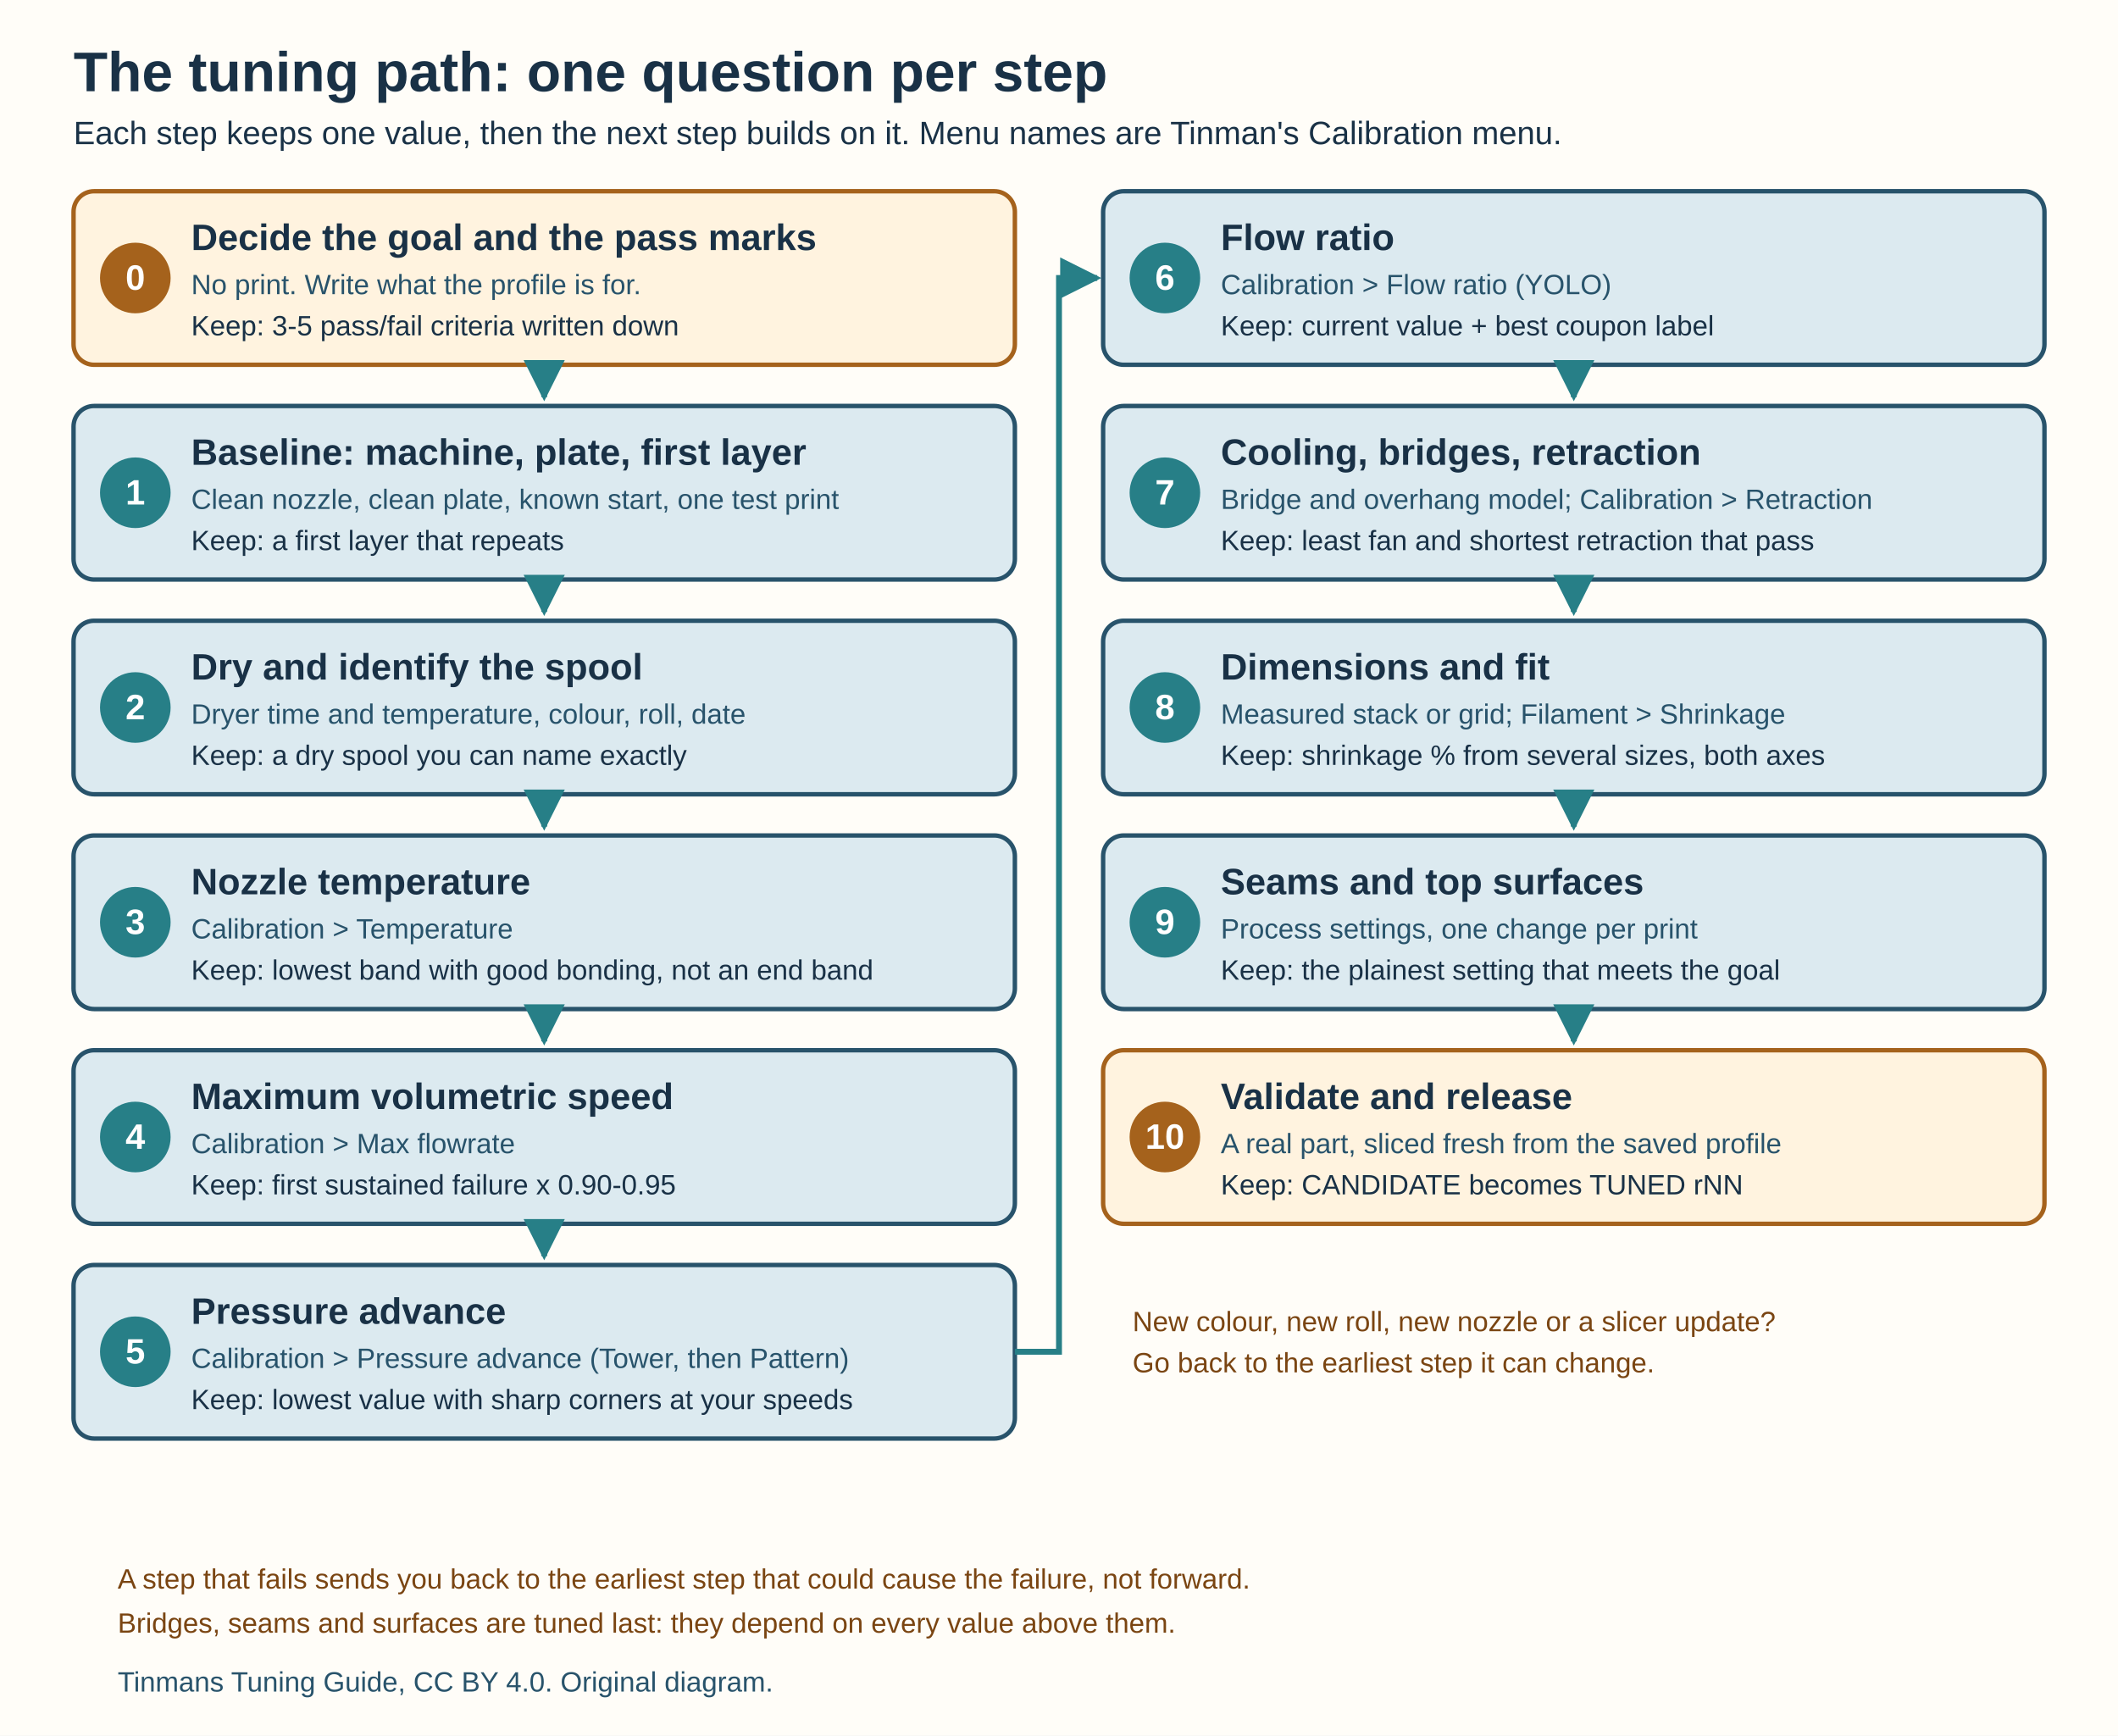
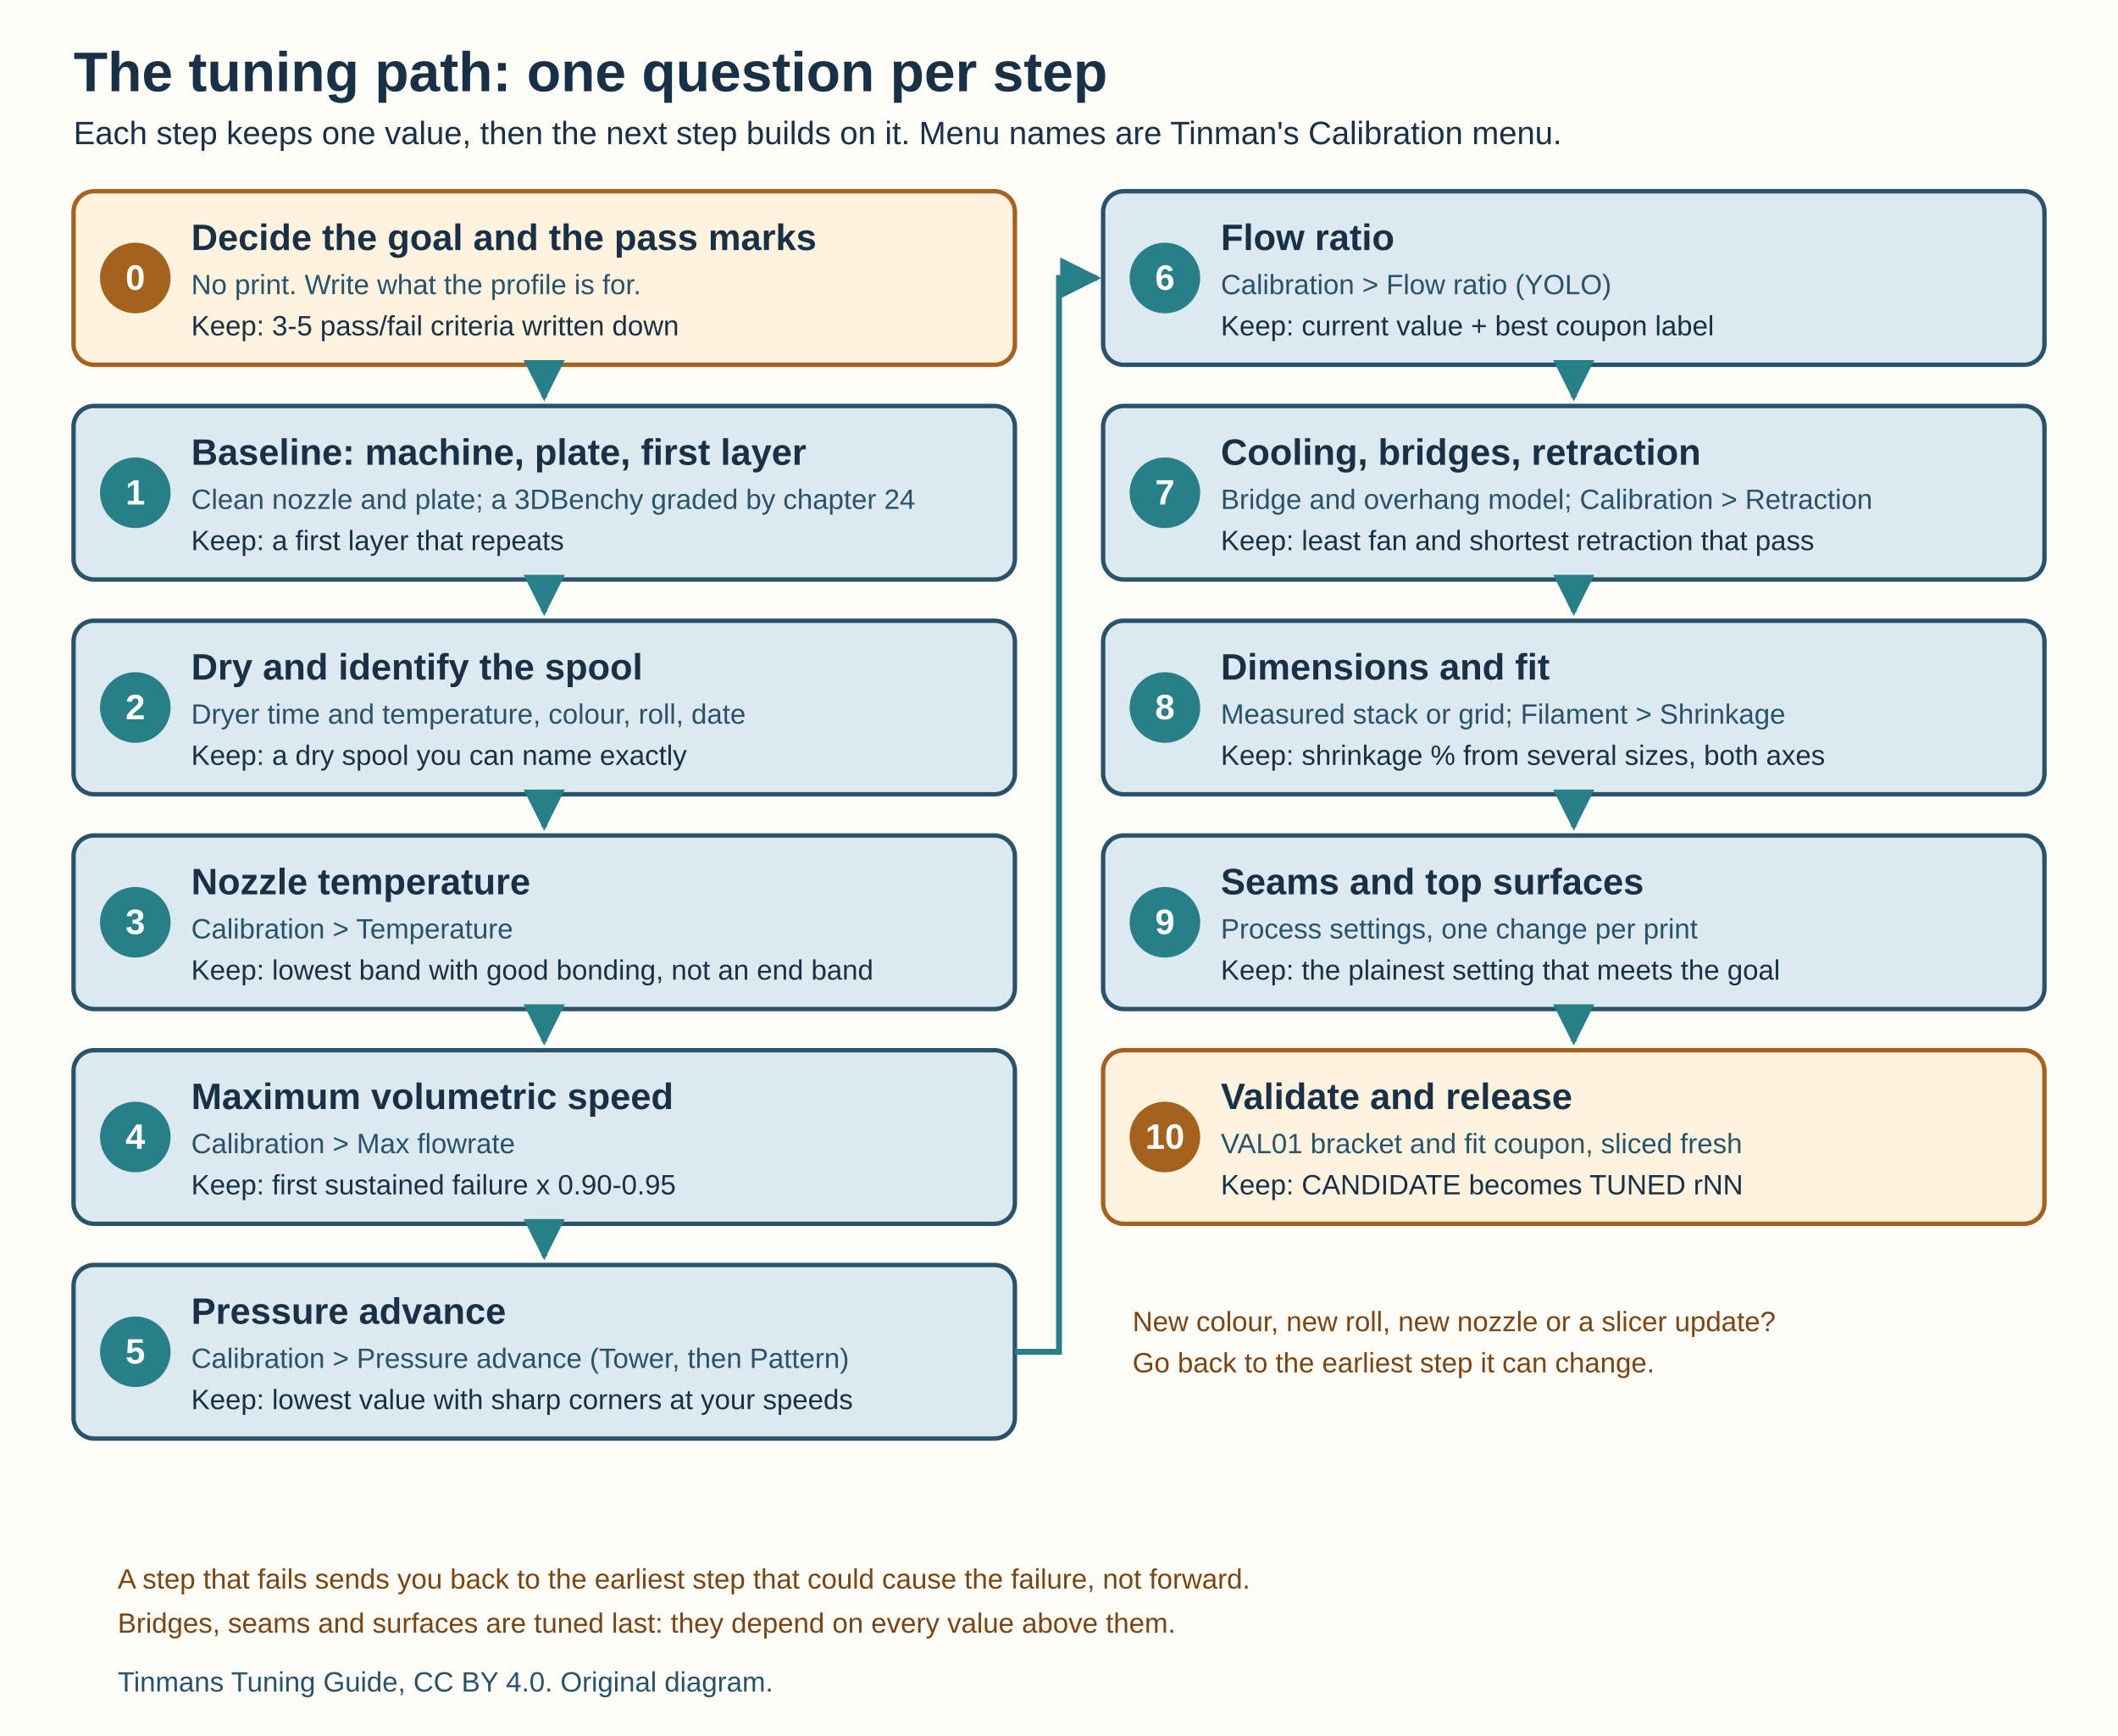
<svg xmlns="http://www.w3.org/2000/svg" width="1440" height="1180" viewBox="0 0 1440 1180">
  <rect width="1440" height="1180" fill="#fffdf8" />
  <style>
text{font-family:Arial,sans-serif;fill:#193146}
.title{font-size:38px;font-weight:bold}
.sub{font-size:22px}
.step{fill:#dceaf0;stroke:#28536b;stroke-width:3}
.gate{fill:#fff3df;stroke:#a5621c;stroke-width:3}
.name{font-size:25px;font-weight:bold}
.menu{font-size:19px;fill:#28536b}
.keep{font-size:19px}
.num{fill:#fff;font-size:24px;font-weight:bold;text-anchor:middle}
.arrow{fill:none;stroke:#277f87;stroke-width:4}
.back{fill:none;stroke:#a5621c;stroke-width:3;stroke-dasharray:10 8}
.note{font-size:19px;fill:#7a4512}
</style>
  <defs>
    <marker id="a" viewBox="0 0 10 10" refX="9" refY="5" markerWidth="7" markerHeight="7" orient="auto">
      <path d="M0 0L10 5L0 10z" fill="#277f87" />
    </marker>
  </defs>
  <text x="50" y="62" class="title">The tuning path: one question per step</text>
  <text x="50" y="98" class="sub">Each step keeps one value, then the next step builds on it. Menu names are Tinman's Calibration menu.</text>
  <g>
    <rect class="gate" x="50" y="130" width="640" height="118" rx="14" />
    <circle cx="92" cy="189" r="24" fill="#a5621c" />
    <text x="92" y="197" class="num">0</text>
    <text x="130" y="170" class="name">Decide the goal and the pass marks</text>
    <text x="130" y="200" class="menu">No print. Write what the profile is for.</text>
    <text x="130" y="228" class="keep">Keep: 3-5 pass/fail criteria written down</text>
  </g>
  <path class="arrow" d="M370 248 L370 270" marker-end="url(#a)" />
  <g>
    <rect class="step" x="50" y="276" width="640" height="118" rx="14" />
    <circle cx="92" cy="335" r="24" fill="#277f87" />
    <text x="92" y="343" class="num">1</text>
    <text x="130" y="316" class="name">Baseline: machine, plate, first layer</text>
-     <text x="130" y="346" class="menu">Clean nozzle, clean plate, known start, one test print</text>
+     <text x="130" y="346" class="menu">Clean nozzle and plate; a 3DBenchy graded by chapter 24</text>
    <text x="130" y="374" class="keep">Keep: a first layer that repeats</text>
  </g>
  <path class="arrow" d="M370 394 L370 416" marker-end="url(#a)" />
  <g>
    <rect class="step" x="50" y="422" width="640" height="118" rx="14" />
    <circle cx="92" cy="481" r="24" fill="#277f87" />
    <text x="92" y="489" class="num">2</text>
    <text x="130" y="462" class="name">Dry and identify the spool</text>
    <text x="130" y="492" class="menu">Dryer time and temperature, colour, roll, date</text>
    <text x="130" y="520" class="keep">Keep: a dry spool you can name exactly</text>
  </g>
  <path class="arrow" d="M370 540 L370 562" marker-end="url(#a)" />
  <g>
    <rect class="step" x="50" y="568" width="640" height="118" rx="14" />
    <circle cx="92" cy="627" r="24" fill="#277f87" />
    <text x="92" y="635" class="num">3</text>
    <text x="130" y="608" class="name">Nozzle temperature</text>
    <text x="130" y="638" class="menu">Calibration &gt; Temperature</text>
    <text x="130" y="666" class="keep">Keep: lowest band with good bonding, not an end band</text>
  </g>
  <path class="arrow" d="M370 686 L370 708" marker-end="url(#a)" />
  <g>
    <rect class="step" x="50" y="714" width="640" height="118" rx="14" />
    <circle cx="92" cy="773" r="24" fill="#277f87" />
    <text x="92" y="781" class="num">4</text>
    <text x="130" y="754" class="name">Maximum volumetric speed</text>
    <text x="130" y="784" class="menu">Calibration &gt; Max flowrate</text>
    <text x="130" y="812" class="keep">Keep: first sustained failure x 0.90-0.95</text>
  </g>
  <path class="arrow" d="M370 832 L370 854" marker-end="url(#a)" />
  <g>
    <rect class="step" x="50" y="860" width="640" height="118" rx="14" />
    <circle cx="92" cy="919" r="24" fill="#277f87" />
    <text x="92" y="927" class="num">5</text>
    <text x="130" y="900" class="name">Pressure advance</text>
    <text x="130" y="930" class="menu">Calibration &gt; Pressure advance (Tower, then Pattern)</text>
    <text x="130" y="958" class="keep">Keep: lowest value with sharp corners at your speeds</text>
  </g>
  <path class="arrow" d="M690 919 L720 919 L720 189 L746 189" marker-end="url(#a)" />
  <g>
    <rect class="step" x="750" y="130" width="640" height="118" rx="14" />
    <circle cx="792" cy="189" r="24" fill="#277f87" />
    <text x="792" y="197" class="num">6</text>
    <text x="830" y="170" class="name">Flow ratio</text>
    <text x="830" y="200" class="menu">Calibration &gt; Flow ratio (YOLO)</text>
    <text x="830" y="228" class="keep">Keep: current value + best coupon label</text>
  </g>
  <path class="arrow" d="M1070 248 L1070 270" marker-end="url(#a)" />
  <g>
    <rect class="step" x="750" y="276" width="640" height="118" rx="14" />
    <circle cx="792" cy="335" r="24" fill="#277f87" />
    <text x="792" y="343" class="num">7</text>
    <text x="830" y="316" class="name">Cooling, bridges, retraction</text>
    <text x="830" y="346" class="menu">Bridge and overhang model; Calibration &gt; Retraction</text>
    <text x="830" y="374" class="keep">Keep: least fan and shortest retraction that pass</text>
  </g>
  <path class="arrow" d="M1070 394 L1070 416" marker-end="url(#a)" />
  <g>
    <rect class="step" x="750" y="422" width="640" height="118" rx="14" />
    <circle cx="792" cy="481" r="24" fill="#277f87" />
    <text x="792" y="489" class="num">8</text>
    <text x="830" y="462" class="name">Dimensions and fit</text>
    <text x="830" y="492" class="menu">Measured stack or grid; Filament &gt; Shrinkage</text>
    <text x="830" y="520" class="keep">Keep: shrinkage % from several sizes, both axes</text>
  </g>
  <path class="arrow" d="M1070 540 L1070 562" marker-end="url(#a)" />
  <g>
    <rect class="step" x="750" y="568" width="640" height="118" rx="14" />
    <circle cx="792" cy="627" r="24" fill="#277f87" />
    <text x="792" y="635" class="num">9</text>
    <text x="830" y="608" class="name">Seams and top surfaces</text>
    <text x="830" y="638" class="menu">Process settings, one change per print</text>
    <text x="830" y="666" class="keep">Keep: the plainest setting that meets the goal</text>
  </g>
  <path class="arrow" d="M1070 686 L1070 708" marker-end="url(#a)" />
  <g>
    <rect class="gate" x="750" y="714" width="640" height="118" rx="14" />
    <circle cx="792" cy="773" r="24" fill="#a5621c" />
    <text x="792" y="781" class="num">10</text>
    <text x="830" y="754" class="name">Validate and release</text>
-     <text x="830" y="784" class="menu">A real part, sliced fresh from the saved profile</text>
+     <text x="830" y="784" class="menu">VAL01 bracket and fit coupon, sliced fresh</text>
    <text x="830" y="812" class="keep">Keep: CANDIDATE becomes TUNED rNN</text>
  </g>
  <text x="770" y="905" class="note">New colour, new roll, new nozzle or a slicer update?</text>
  <text x="770" y="933" class="note">Go back to the earliest step it can change.</text>
  <text x="80" y="1080" class="note">A step that fails sends you back to the earliest step that could cause the failure, not forward.</text>
  <text x="80" y="1110" class="note">Bridges, seams and surfaces are tuned last: they depend on every value above them.</text>
  <text x="80" y="1150" class="menu">Tinmans Tuning Guide, CC BY 4.0. Original diagram.</text>
</svg>
